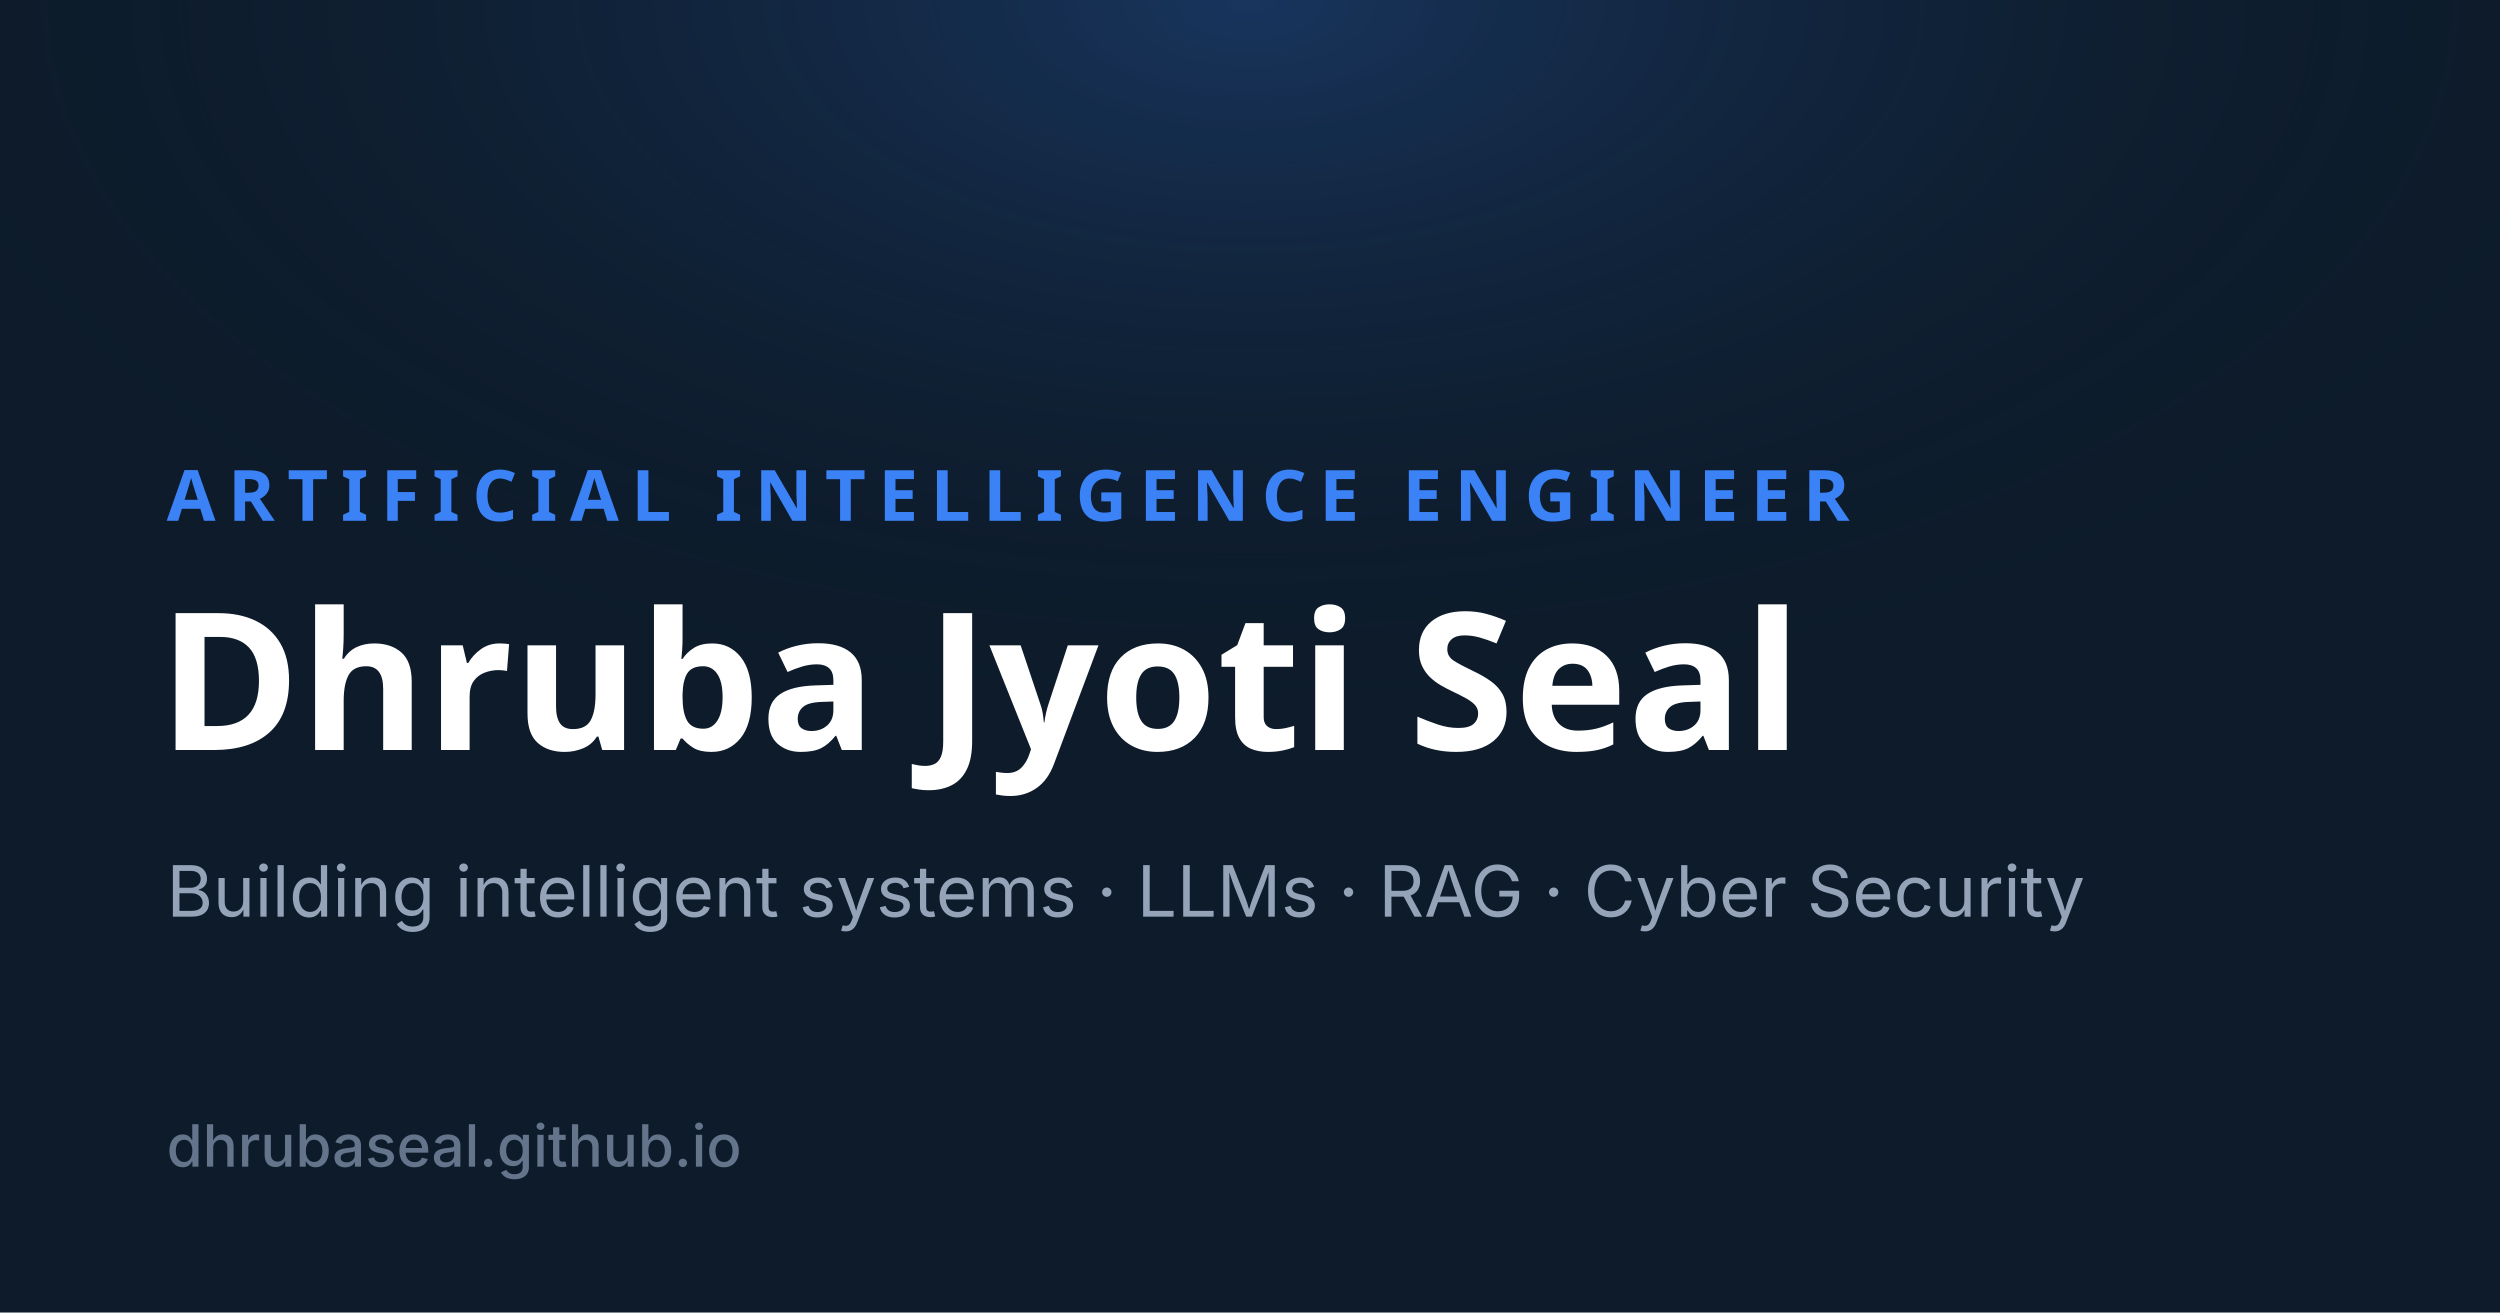
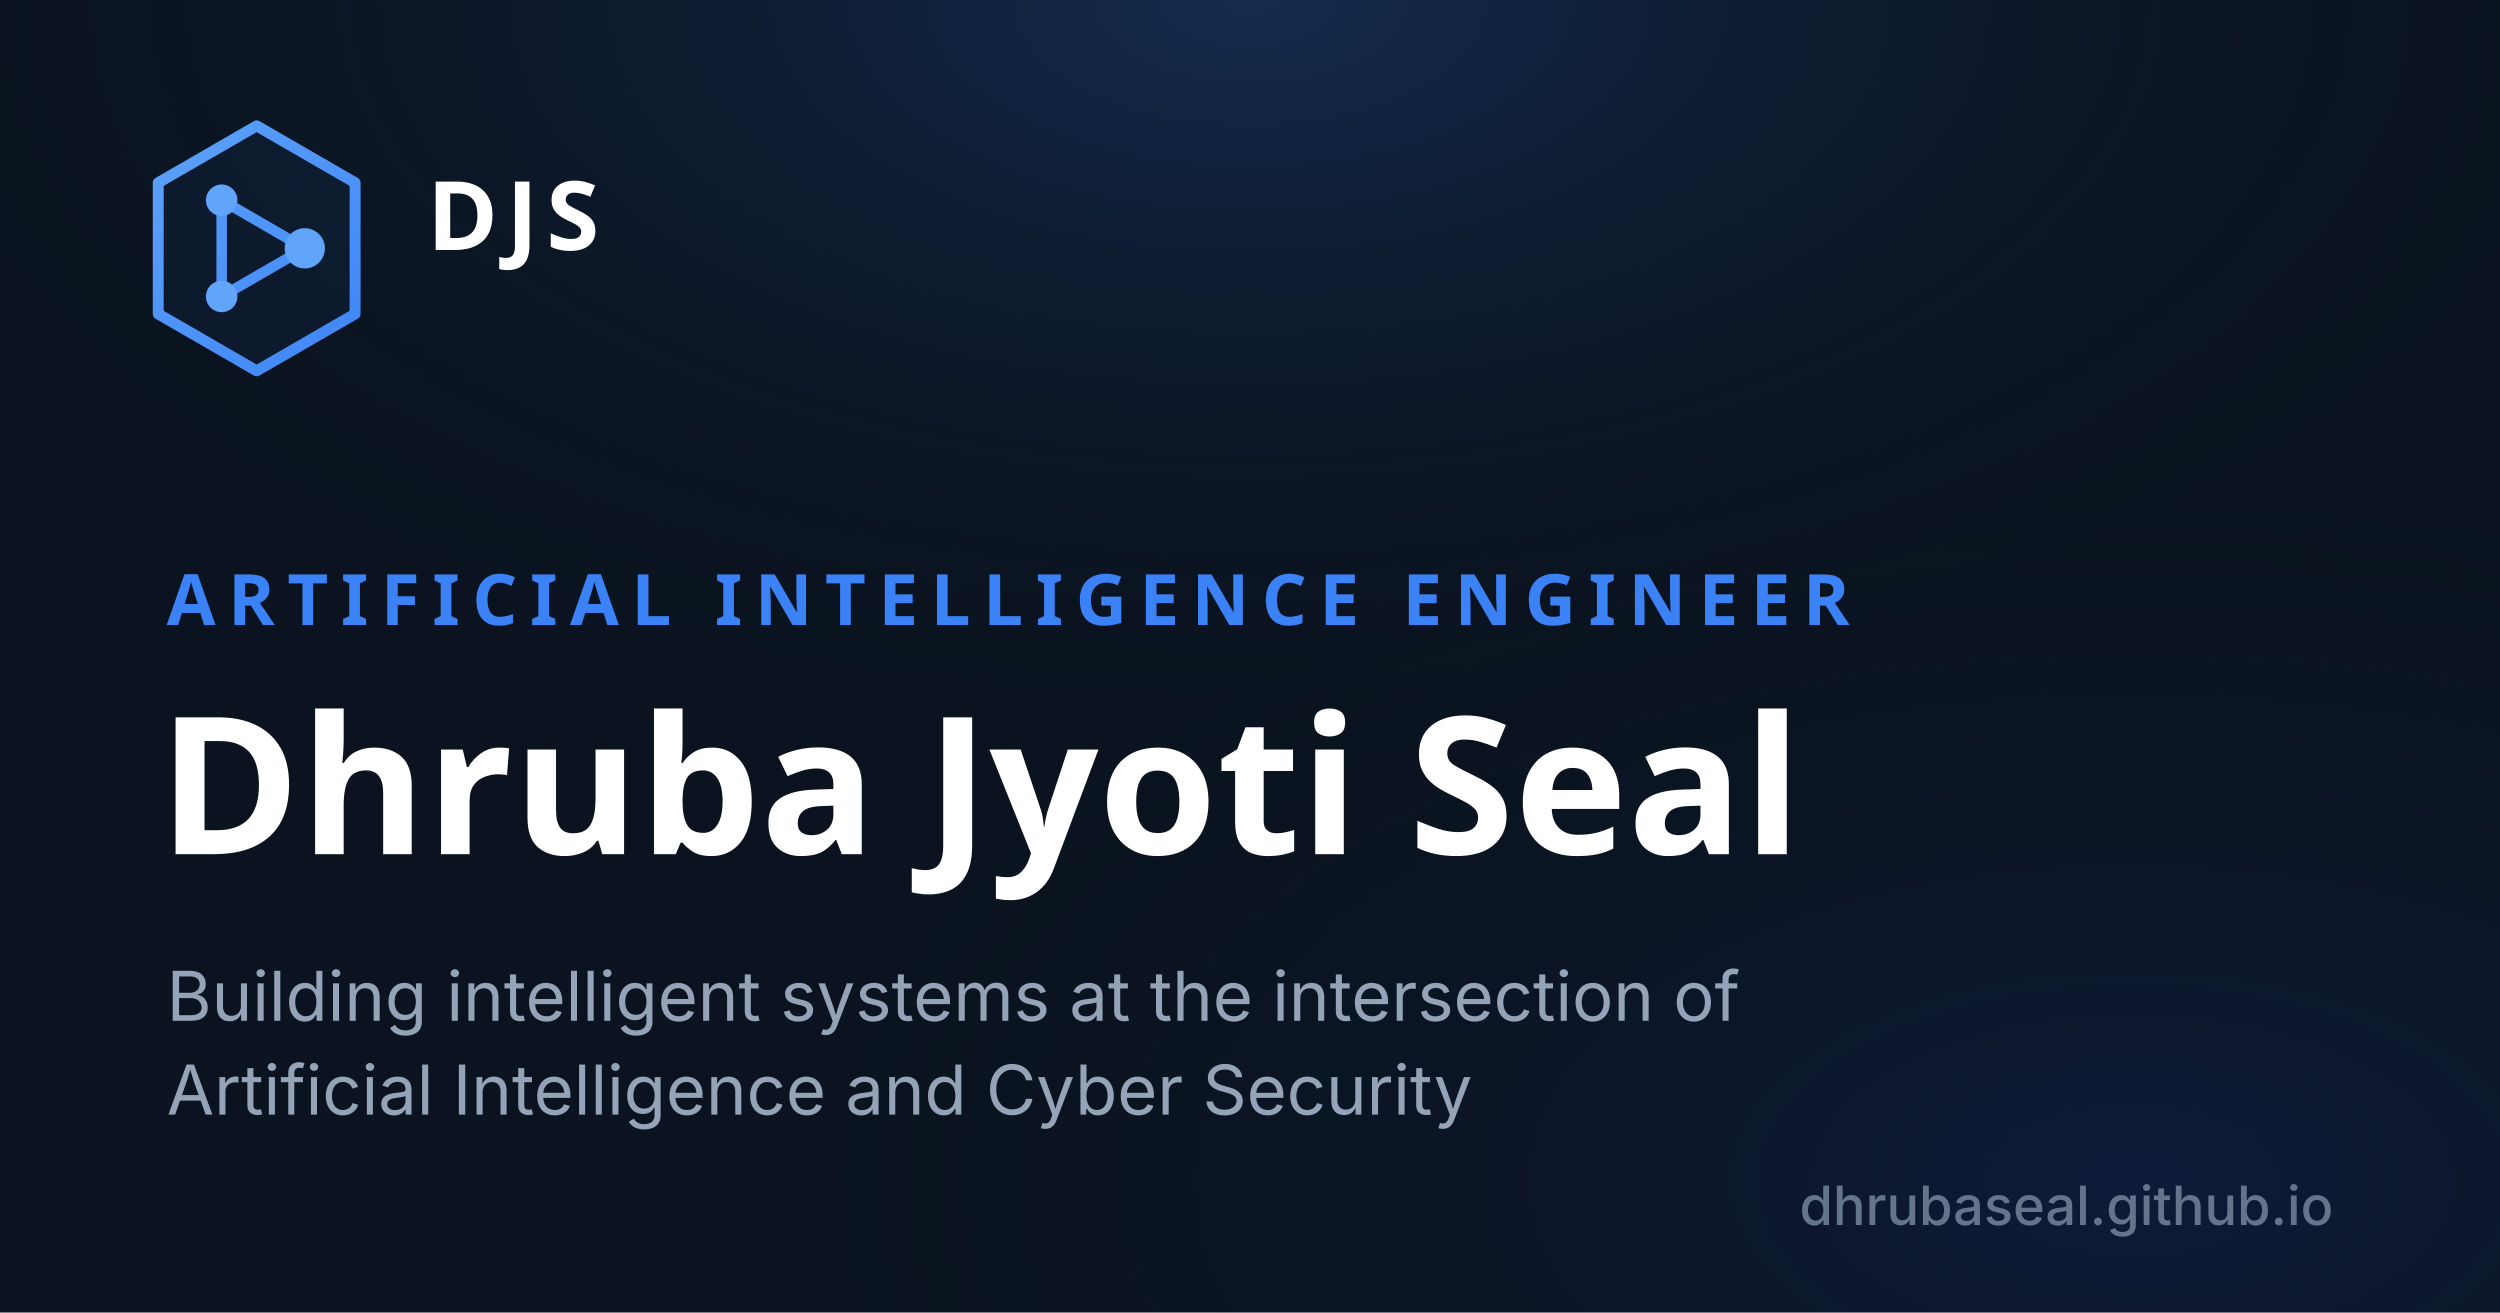
<svg xmlns="http://www.w3.org/2000/svg" viewBox="0 0 1200 630" role="img" aria-label="Dhruba Jyoti Seal — AI Engineer">
  <defs>
    <radialGradient id="glow" cx="50%" cy="0%" r="80%">
-       <stop offset="0%" stop-color="#3b82f6" stop-opacity="0.25" />
-       <stop offset="70%" stop-color="#0d1b2a" stop-opacity="0" />
+       <stop offset="0%" stop-color="#3b82f6" stop-opacity="0.22" />
+       <stop offset="70%" stop-color="#0a131f" stop-opacity="0" />
    </radialGradient>
+     <radialGradient id="glow2" cx="85%" cy="90%" r="55%">
+       <stop offset="0%" stop-color="#1e40af" stop-opacity="0.18" />
+       <stop offset="100%" stop-color="#0a131f" stop-opacity="0" />
+     </radialGradient>
+     <linearGradient id="markStroke" x1="0" y1="0" x2="64" y2="64" gradientUnits="userSpaceOnUse">
+       <stop offset="0" stop-color="#60a5fa" />
+       <stop offset="1" stop-color="#3b82f6" />
+     </linearGradient>
  </defs>
-   <rect width="1200" height="630" fill="#0d1b2a" />
+   <rect width="1200" height="630" fill="#0a131f" />
  <rect width="1200" height="630" fill="url(#glow)" />
-   <text x="80" y="250" font-family="'Sora','Segoe UI',sans-serif" font-weight="700" font-size="34" letter-spacing="6" fill="#3b82f6">ARTIFICIAL INTELLIGENCE ENGINEER</text>
-   <text x="76" y="360" font-family="'Sora','Segoe UI',sans-serif" font-weight="700" font-size="92" fill="#ffffff">Dhruba Jyoti Seal</text>
-   <text x="80" y="440" font-family="'Inter','Segoe UI',sans-serif" font-weight="400" font-size="34" fill="#94a3b8">Building intelligent systems · LLMs · RAG · Cyber Security</text>
-   <text x="80" y="560" font-family="'Inter','Segoe UI',sans-serif" font-weight="500" font-size="28" fill="#64748b">dhrubaseal.github.io</text>
+   <rect width="1200" height="630" fill="url(#glow2)" />
+   <g transform="translate(56, 52) scale(2.1)" fill="none">
+     <path d="M32 4 L54.5 17 L54.5 47 L32 60 L9.5 47 L9.5 17 Z" fill="#3b82f6" fill-opacity="0.06" stroke="url(#markStroke)" stroke-width="2.5" stroke-linejoin="round" />
+     <g stroke="url(#markStroke)" stroke-width="2.4" stroke-linecap="round" stroke-linejoin="round">
+       <path d="M24 21 L24 43" />
+       <path d="M24 21 L43 32" />
+       <path d="M24 43 L43 32" />
+     </g>
+     <circle cx="24" cy="21" r="3.6" fill="#60a5fa" />
+     <circle cx="24" cy="43" r="3.6" fill="#60a5fa" />
+     <circle cx="43" cy="32" r="4.6" fill="#60a5fa" />
+   </g>
+   <text x="205" y="120" font-family="'Sora','Segoe UI',sans-serif" font-weight="700" font-size="46" letter-spacing="4" fill="#ffffff">DJS</text>
+   <text x="80" y="300" font-family="'Sora','Segoe UI',sans-serif" font-weight="700" font-size="34" letter-spacing="6" fill="#3b82f6">ARTIFICIAL INTELLIGENCE ENGINEER</text>
+   <text x="76" y="410" font-family="'Sora','Segoe UI',sans-serif" font-weight="700" font-size="92" fill="#ffffff">Dhruba Jyoti Seal</text>
+   <text x="80" y="490" font-family="'Inter','Segoe UI',sans-serif" font-weight="400" font-size="33" fill="#94a3b8">Building intelligent systems at the intersection of</text>
+   <text x="80" y="535" font-family="'Inter','Segoe UI',sans-serif" font-weight="400" font-size="33" fill="#94a3b8">Artificial Intelligence and Cyber Security</text>
+   <text x="1120" y="588" text-anchor="end" font-family="'Inter','Segoe UI',sans-serif" font-weight="500" font-size="26" fill="#64748b">dhrubaseal.github.io</text>
</svg>
